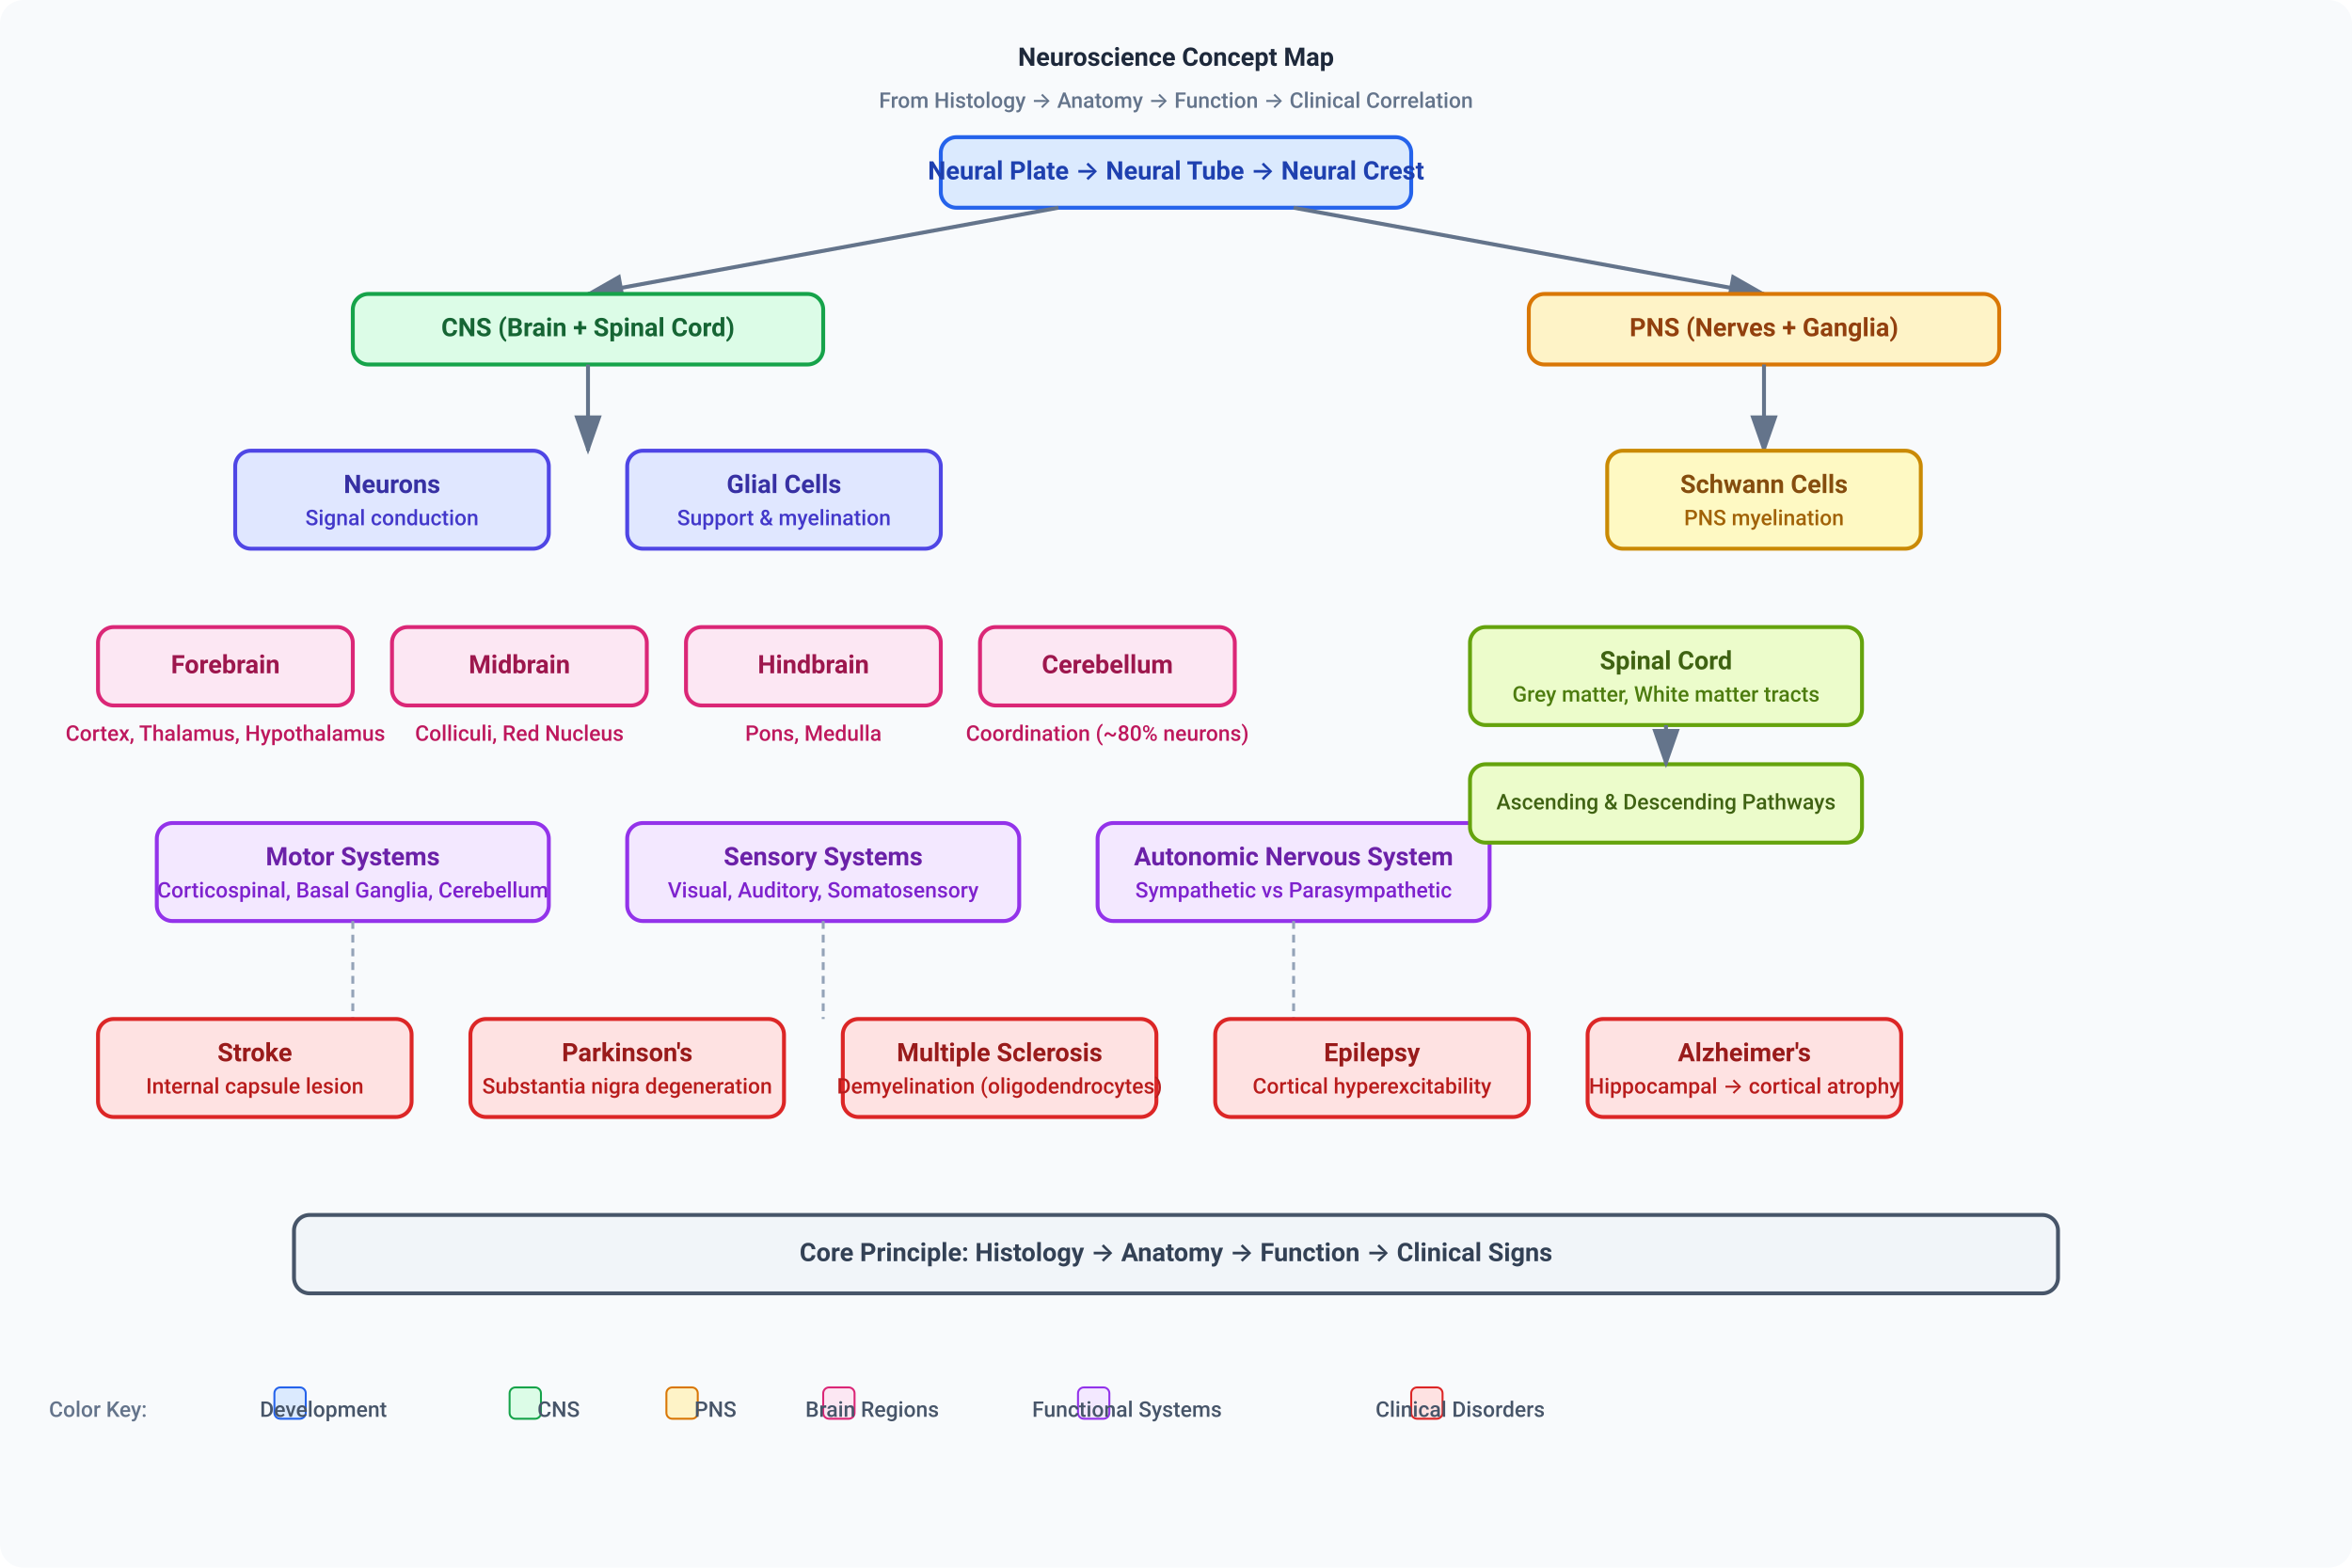
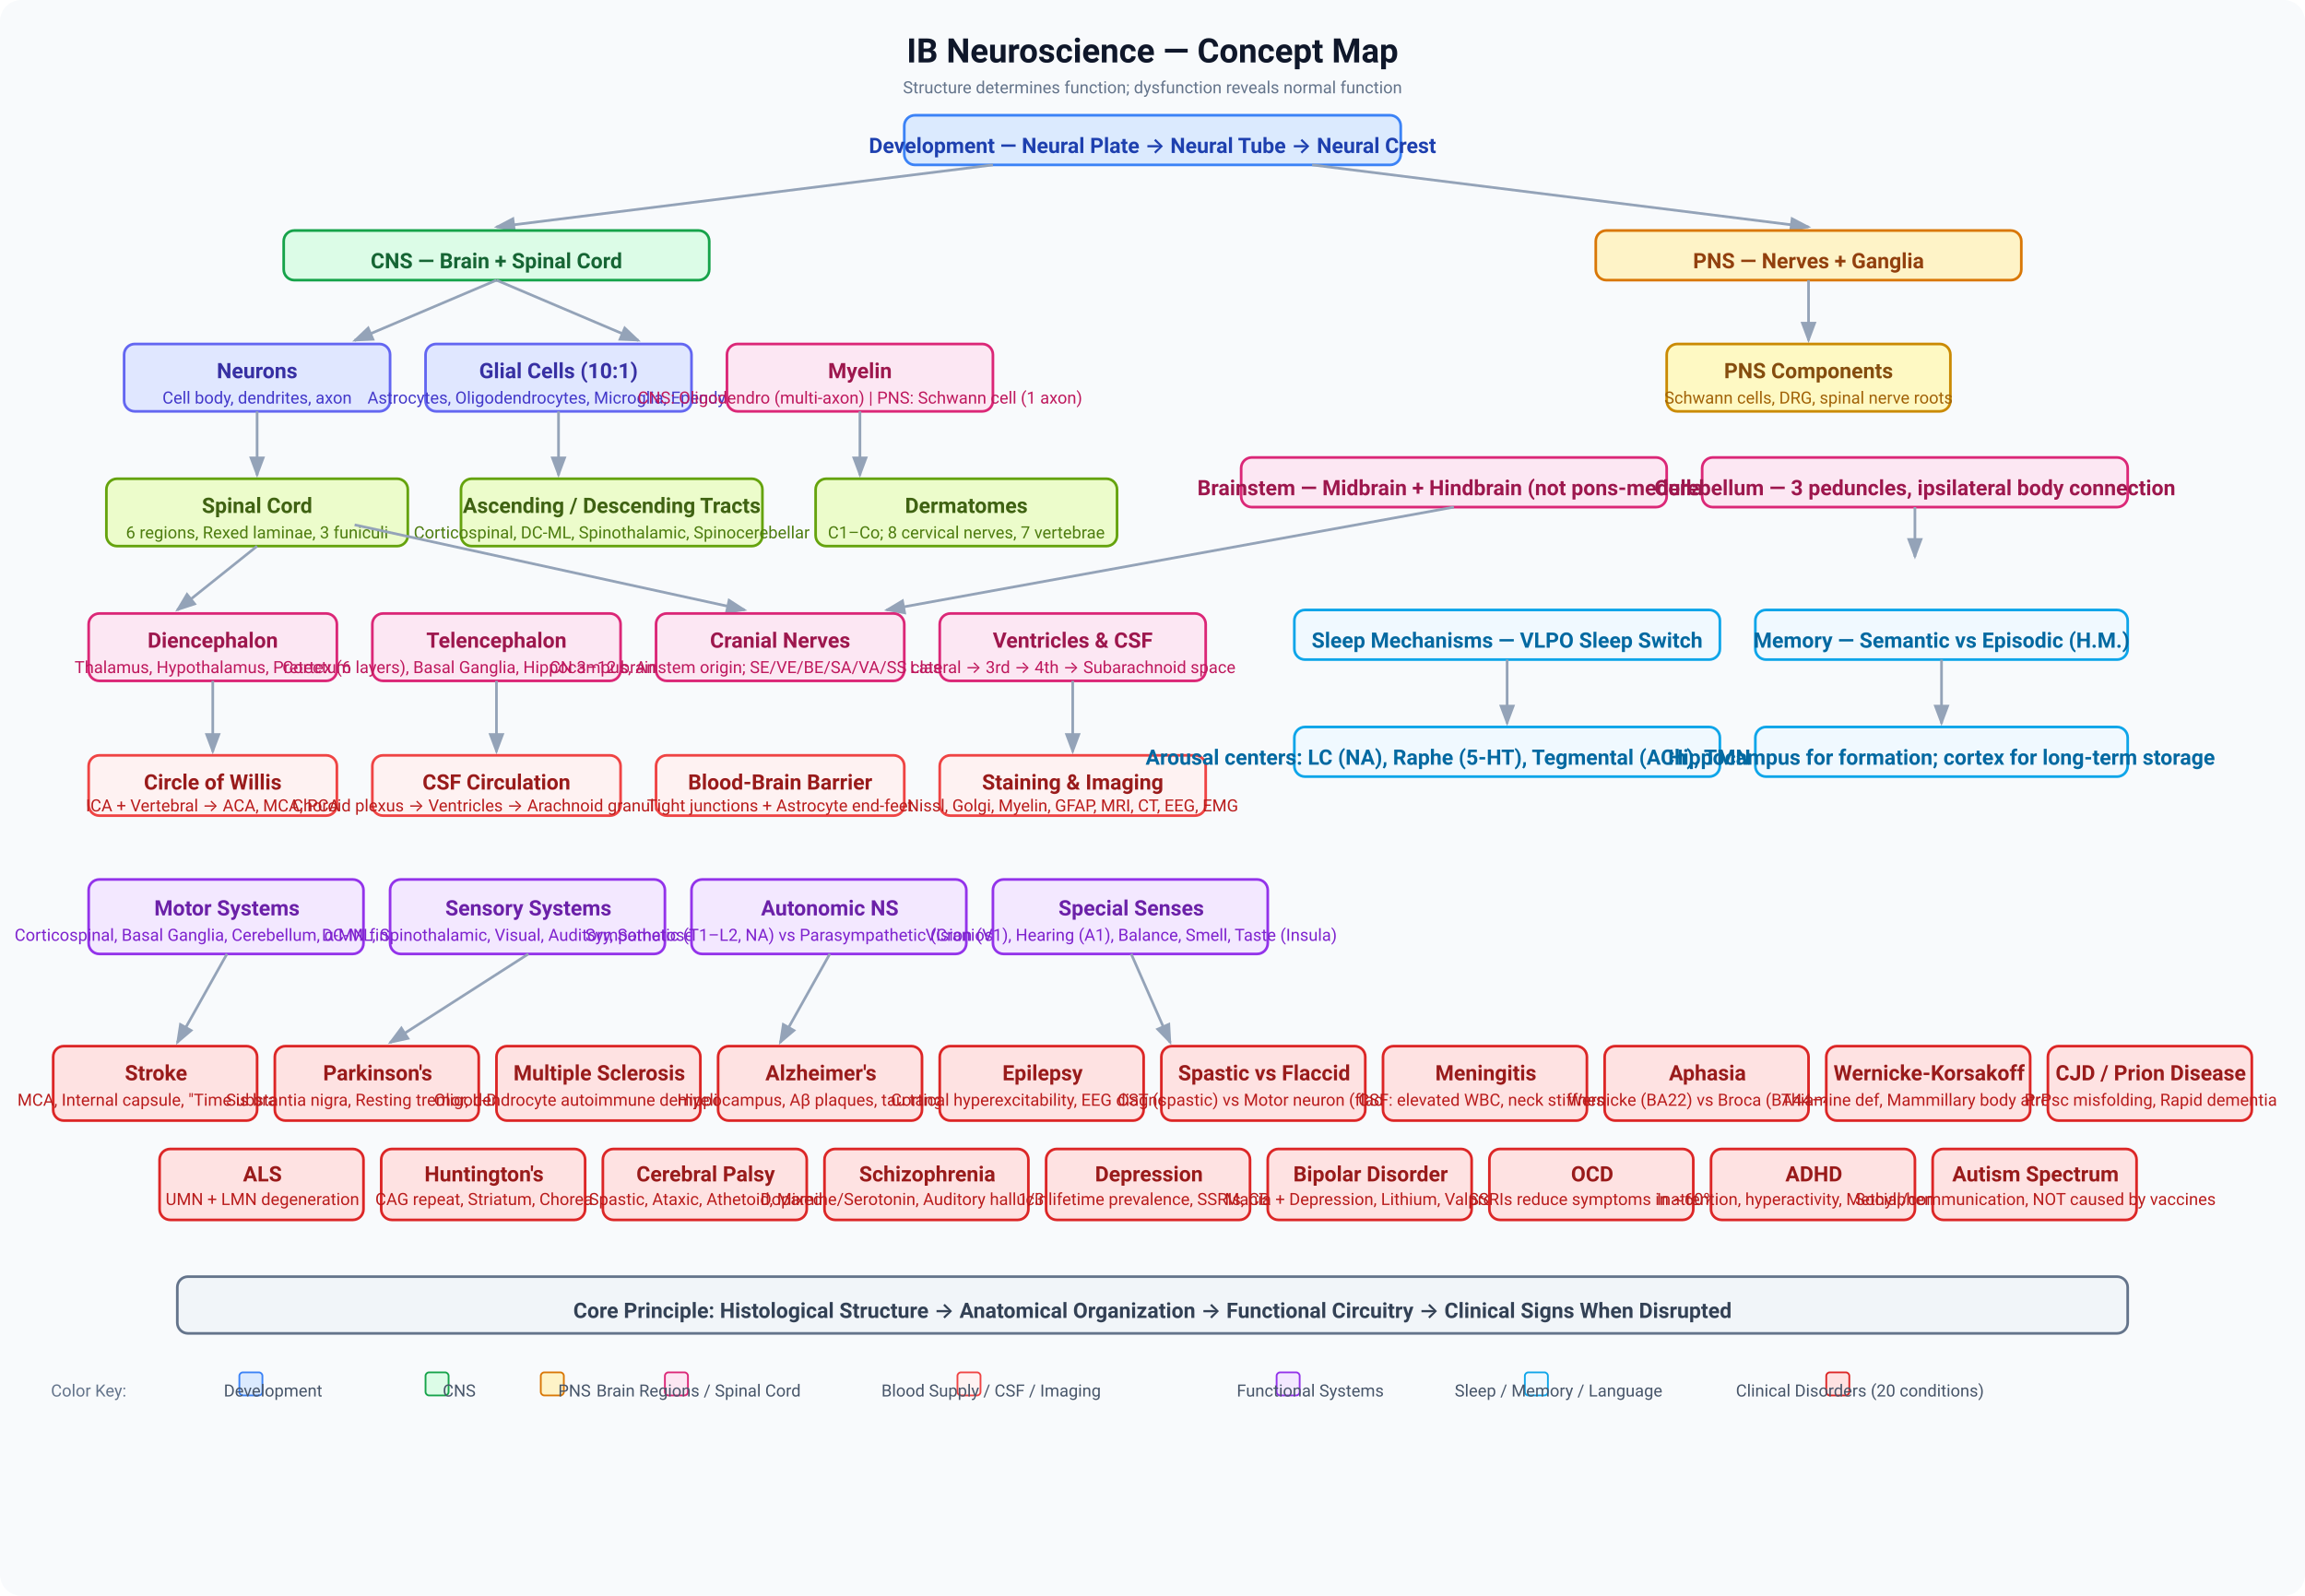
- <svg xmlns="http://www.w3.org/2000/svg" viewBox="0 0 1200 800" width="1200" height="800">
+ <svg xmlns="http://www.w3.org/2000/svg" viewBox="0 0 1300 900" width="1300" height="900">
  <defs>
    <style>
-       .box { rx: 8; ry: 8; stroke-width: 2; }
-       .text { font-family: -apple-system, BlinkMacSystemFont, "Segoe UI", Roboto, sans-serif; font-size: 13px; font-weight: 600; text-anchor: middle; dominant-baseline: middle; }
-       .small { font-size: 11px; font-weight: 500; }
-       .arrow { stroke: #64748b; stroke-width: 2; fill: none; marker-end: url(#arrowhead); }
-       .darrow { stroke: #94a3b8; stroke-width: 1.5; fill: none; stroke-dasharray: 4,3; }
+       .box { rx: 6; ry: 6; stroke-width: 1.5; }
+       .text { font-family: -apple-system, BlinkMacSystemFont, "Segoe UI", Roboto, sans-serif; font-size: 12px; font-weight: 600; text-anchor: middle; dominant-baseline: middle; }
+       .small { font-size: 9.5px; font-weight: 400; }
+       .title { font-size: 19px; font-weight: 700; }
+       .arrow { stroke: #94a3b8; stroke-width: 1.5; fill: none; marker-end: url(#arrowhead); }
    </style>
-     <marker id="arrowhead" markerWidth="10" markerHeight="7" refX="9" refY="3.5" orient="auto">
-       <polygon points="0 0, 10 3.5, 0 7" fill="#64748b" />
+     <marker id="arrowhead" markerWidth="8" markerHeight="6" refX="7" refY="3" orient="auto">
+       <polygon points="0 0, 8 3, 0 6" fill="#94a3b8" />
    </marker>
  </defs>
-   <rect width="1200" height="800" fill="#f8fafc" rx="12" />
-   <text x="600" y="30" class="text" font-size="18" font-weight="700" fill="#1e293b">Neuroscience Concept Map</text>
-   <text x="600" y="52" class="text small" fill="#64748b">From Histology → Anatomy → Function → Clinical Correlation</text>
-   <rect x="480" y="70" width="240" height="36" class="box" fill="#dbeafe" stroke="#2563eb" />
-   <text x="600" y="88" class="text" fill="#1e40af">Neural Plate → Neural Tube → Neural Crest</text>
-   <line x1="540" y1="106" x2="300" y2="150" class="arrow" />
-   <line x1="660" y1="106" x2="900" y2="150" class="arrow" />
-   <rect x="180" y="150" width="240" height="36" class="box" fill="#dcfce7" stroke="#16a34a" />
-   <text x="300" y="168" class="text" fill="#166534">CNS (Brain + Spinal Cord)</text>
-   <rect x="780" y="150" width="240" height="36" class="box" fill="#fef3c7" stroke="#d97706" />
-   <text x="900" y="168" class="text" fill="#92400e">PNS (Nerves + Ganglia)</text>
-   <line x1="300" y1="186" x2="300" y2="230" class="arrow" />
-   <line x1="900" y1="186" x2="900" y2="230" class="arrow" />
-   <rect x="120" y="230" width="160" height="50" class="box" fill="#e0e7ff" stroke="#4f46e5" />
-   <text x="200" y="248" class="text" fill="#3730a3">Neurons</text>
-   <text x="200" y="265" class="text small" fill="#4338ca">Signal conduction</text>
-   <rect x="320" y="230" width="160" height="50" class="box" fill="#e0e7ff" stroke="#4f46e5" />
-   <text x="400" y="248" class="text" fill="#3730a3">Glial Cells</text>
-   <text x="400" y="265" class="text small" fill="#4338ca">Support &amp; myelination</text>
-   <rect x="820" y="230" width="160" height="50" class="box" fill="#fef9c3" stroke="#ca8a04" />
-   <text x="900" y="248" class="text" fill="#854d0e">Schwann Cells</text>
-   <text x="900" y="265" class="text small" fill="#a16207">PNS myelination</text>
-   <rect x="50" y="320" width="130" height="40" class="box" fill="#fce7f3" stroke="#db2777" />
-   <text x="115" y="340" class="text" fill="#9d174d">Forebrain</text>
-   <rect x="200" y="320" width="130" height="40" class="box" fill="#fce7f3" stroke="#db2777" />
-   <text x="265" y="340" class="text" fill="#9d174d">Midbrain</text>
-   <rect x="350" y="320" width="130" height="40" class="box" fill="#fce7f3" stroke="#db2777" />
-   <text x="415" y="340" class="text" fill="#9d174d">Hindbrain</text>
-   <rect x="500" y="320" width="130" height="40" class="box" fill="#fce7f3" stroke="#db2777" />
-   <text x="565" y="340" class="text" fill="#9d174d">Cerebellum</text>
-   <text x="115" y="375" class="text small" fill="#be185d">Cortex, Thalamus, Hypothalamus</text>
-   <text x="265" y="375" class="text small" fill="#be185d">Colliculi, Red Nucleus</text>
-   <text x="415" y="375" class="text small" fill="#be185d">Pons, Medulla</text>
-   <text x="565" y="375" class="text small" fill="#be185d">Coordination (~80% neurons)</text>
-   <rect x="80" y="420" width="200" height="50" class="box" fill="#f3e8ff" stroke="#9333ea" />
-   <text x="180" y="438" class="text" fill="#6b21a8">Motor Systems</text>
-   <text x="180" y="455" class="text small" fill="#7e22ce">Corticospinal, Basal Ganglia, Cerebellum</text>
-   <rect x="320" y="420" width="200" height="50" class="box" fill="#f3e8ff" stroke="#9333ea" />
-   <text x="420" y="438" class="text" fill="#6b21a8">Sensory Systems</text>
-   <text x="420" y="455" class="text small" fill="#7e22ce">Visual, Auditory, Somatosensory</text>
-   <rect x="560" y="420" width="200" height="50" class="box" fill="#f3e8ff" stroke="#9333ea" />
-   <text x="660" y="438" class="text" fill="#6b21a8">Autonomic Nervous System</text>
-   <text x="660" y="455" class="text small" fill="#7e22ce">Sympathetic vs Parasympathetic</text>
-   <line x1="180" y1="470" x2="180" y2="520" class="darrow" />
-   <line x1="420" y1="470" x2="420" y2="520" class="darrow" />
-   <line x1="660" y1="470" x2="660" y2="520" class="darrow" />
-   <rect x="50" y="520" width="160" height="50" class="box" fill="#fee2e2" stroke="#dc2626" />
-   <text x="130" y="538" class="text" fill="#991b1b">Stroke</text>
-   <text x="130" y="555" class="text small" fill="#b91c1c">Internal capsule lesion</text>
-   <rect x="240" y="520" width="160" height="50" class="box" fill="#fee2e2" stroke="#dc2626" />
-   <text x="320" y="538" class="text" fill="#991b1b">Parkinson's</text>
-   <text x="320" y="555" class="text small" fill="#b91c1c">Substantia nigra degeneration</text>
-   <rect x="430" y="520" width="160" height="50" class="box" fill="#fee2e2" stroke="#dc2626" />
-   <text x="510" y="538" class="text" fill="#991b1b">Multiple Sclerosis</text>
-   <text x="510" y="555" class="text small" fill="#b91c1c">Demyelination (oligodendrocytes)</text>
-   <rect x="620" y="520" width="160" height="50" class="box" fill="#fee2e2" stroke="#dc2626" />
-   <text x="700" y="538" class="text" fill="#991b1b">Epilepsy</text>
-   <text x="700" y="555" class="text small" fill="#b91c1c">Cortical hyperexcitability</text>
-   <rect x="810" y="520" width="160" height="50" class="box" fill="#fee2e2" stroke="#dc2626" />
-   <text x="890" y="538" class="text" fill="#991b1b">Alzheimer's</text>
-   <text x="890" y="555" class="text small" fill="#b91c1c">Hippocampal → cortical atrophy</text>
-   <rect x="150" y="620" width="900" height="40" class="box" fill="#f1f5f9" stroke="#475569" />
-   <text x="600" y="640" class="text" fill="#334155">Core Principle: Histology → Anatomy → Function → Clinical Signs</text>
-   <rect x="750" y="320" width="200" height="50" class="box" fill="#ecfccb" stroke="#65a30d" />
-   <text x="850" y="338" class="text" fill="#3f6212">Spinal Cord</text>
-   <text x="850" y="355" class="text small" fill="#4d7c0f">Grey matter, White matter tracts</text>
-   <rect x="750" y="390" width="200" height="40" class="box" fill="#ecfccb" stroke="#65a30d" />
-   <text x="850" y="410" class="text small" fill="#3f6212">Ascending &amp; Descending Pathways</text>
-   <line x1="850" y1="370" x2="850" y2="390" class="arrow" />
-   <text x="50" y="720" class="text small" fill="#64748b">Color Key:</text>
-   <rect x="140" y="708" width="16" height="16" fill="#dbeafe" stroke="#2563eb" rx="3" />
-   <text x="165" y="720" class="text small" fill="#475569">Development</text>
-   <rect x="260" y="708" width="16" height="16" fill="#dcfce7" stroke="#16a34a" rx="3" />
-   <text x="285" y="720" class="text small" fill="#475569">CNS</text>
-   <rect x="340" y="708" width="16" height="16" fill="#fef3c7" stroke="#d97706" rx="3" />
-   <text x="365" y="720" class="text small" fill="#475569">PNS</text>
-   <rect x="420" y="708" width="16" height="16" fill="#fce7f3" stroke="#db2777" rx="3" />
-   <text x="445" y="720" class="text small" fill="#475569">Brain Regions</text>
-   <rect x="550" y="708" width="16" height="16" fill="#f3e8ff" stroke="#9333ea" rx="3" />
-   <text x="575" y="720" class="text small" fill="#475569">Functional Systems</text>
-   <rect x="720" y="708" width="16" height="16" fill="#fee2e2" stroke="#dc2626" rx="3" />
-   <text x="745" y="720" class="text small" fill="#475569">Clinical Disorders</text>
+   <rect width="1300" height="900" fill="#f8fafc" rx="12" />
+   <text x="650" y="30" class="text title" fill="#0f172a">IB Neuroscience — Concept Map</text>
+   <text x="650" y="50" class="text small" fill="#64748b">Structure determines function; dysfunction reveals normal function</text>
+   <rect x="510" y="65" width="280" height="28" class="box" fill="#dbeafe" stroke="#3b82f6" />
+   <text x="650" y="83" class="text" fill="#1e40af">Development — Neural Plate → Neural Tube → Neural Crest</text>
+   <line x1="560" y1="93" x2="280" y2="128" class="arrow" />
+   <line x1="740" y1="93" x2="1020" y2="128" class="arrow" />
+   <rect x="160" y="130" width="240" height="28" class="box" fill="#dcfce7" stroke="#16a34a" />
+   <text x="280" y="148" class="text" fill="#166534">CNS — Brain + Spinal Cord</text>
+   <rect x="900" y="130" width="240" height="28" class="box" fill="#fef3c7" stroke="#d97706" />
+   <text x="1020" y="148" class="text" fill="#92400e">PNS — Nerves + Ganglia</text>
+   <line x1="280" y1="158" x2="200" y2="192" class="arrow" />
+   <line x1="280" y1="158" x2="360" y2="192" class="arrow" />
+   <line x1="1020" y1="158" x2="1020" y2="192" class="arrow" />
+   <rect x="70" y="194" width="150" height="38" class="box" fill="#e0e7ff" stroke="#6366f1" />
+   <text x="145" y="210" class="text" fill="#3730a3">Neurons</text>
+   <text x="145" y="225" class="text small" fill="#4338ca">Cell body, dendrites, axon</text>
+   <rect x="240" y="194" width="150" height="38" class="box" fill="#e0e7ff" stroke="#6366f1" />
+   <text x="315" y="210" class="text" fill="#3730a3">Glial Cells (10:1)</text>
+   <text x="315" y="225" class="text small" fill="#4338ca">Astrocytes, Oligodendrocytes, Microglia, Ependyma</text>
+   <rect x="410" y="194" width="150" height="38" class="box" fill="#fce7f3" stroke="#db2777" />
+   <text x="485" y="210" class="text" fill="#9d174d">Myelin</text>
+   <text x="485" y="225" class="text small" fill="#be185d">CNS: Oligodendro (multi-axon) | PNS: Schwann cell (1 axon)</text>
+   <rect x="940" y="194" width="160" height="38" class="box" fill="#fef9c3" stroke="#ca8a04" />
+   <text x="1020" y="210" class="text" fill="#854d0e">PNS Components</text>
+   <text x="1020" y="225" class="text small" fill="#a16207">Schwann cells, DRG, spinal nerve roots</text>
+   <line x1="145" y1="232" x2="145" y2="268" class="arrow" />
+   <line x1="315" y1="232" x2="315" y2="268" class="arrow" />
+   <line x1="485" y1="232" x2="485" y2="268" class="arrow" />
+   <rect x="60" y="270" width="170" height="38" class="box" fill="#ecfccb" stroke="#65a30d" />
+   <text x="145" y="286" class="text" fill="#3f6212">Spinal Cord</text>
+   <text x="145" y="301" class="text small" fill="#4d7c0f">6 regions, Rexed laminae, 3 funiculi</text>
+   <rect x="260" y="270" width="170" height="38" class="box" fill="#ecfccb" stroke="#65a30d" />
+   <text x="345" y="286" class="text" fill="#3f6212">Ascending / Descending Tracts</text>
+   <text x="345" y="301" class="text small" fill="#4d7c0f">Corticospinal, DC-ML, Spinothalamic, Spinocerebellar</text>
+   <rect x="460" y="270" width="170" height="38" class="box" fill="#ecfccb" stroke="#65a30d" />
+   <text x="545" y="286" class="text" fill="#3f6212">Dermatomes</text>
+   <text x="545" y="301" class="text small" fill="#4d7c0f">C1–Co; 8 cervical nerves, 7 vertebrae</text>
+   <line x1="145" y1="308" x2="100" y2="344" class="arrow" />
+   <line x1="200" y1="296" x2="420" y2="344" class="arrow" />
+   <rect x="700" y="258" width="240" height="28" class="box" fill="#fce7f3" stroke="#db2777" />
+   <text x="820" y="276" class="text" fill="#9d174d">Brainstem — Midbrain + Hindbrain (not pons-medulla)</text>
+   <rect x="960" y="258" width="240" height="28" class="box" fill="#fce7f3" stroke="#db2777" />
+   <text x="1080" y="276" class="text" fill="#9d174d">Cerebellum — 3 peduncles, ipsilateral body connection</text>
+   <line x1="820" y1="286" x2="500" y2="344" class="arrow" />
+   <line x1="1080" y1="286" x2="1080" y2="314" class="arrow" />
+   <rect x="50" y="346" width="140" height="38" class="box" fill="#fce7f3" stroke="#db2777" />
+   <text x="120" y="362" class="text" fill="#9d174d">Diencephalon</text>
+   <text x="120" y="377" class="text small" fill="#be185d">Thalamus, Hypothalamus, Pretectum</text>
+   <rect x="210" y="346" width="140" height="38" class="box" fill="#fce7f3" stroke="#db2777" />
+   <text x="280" y="362" class="text" fill="#9d174d">Telencephalon</text>
+   <text x="280" y="377" class="text small" fill="#be185d">Cortex (6 layers), Basal Ganglia, Hippocampus, Amygdala</text>
+   <rect x="370" y="346" width="140" height="38" class="box" fill="#fce7f3" stroke="#db2777" />
+   <text x="440" y="362" class="text" fill="#9d174d">Cranial Nerves</text>
+   <text x="440" y="377" class="text small" fill="#be185d">CN 3–12 brainstem origin; SE/VE/BE/SA/VA/SS classification</text>
+   <rect x="530" y="346" width="150" height="38" class="box" fill="#fce7f3" stroke="#db2777" />
+   <text x="605" y="362" class="text" fill="#9d174d">Ventricles &amp; CSF</text>
+   <text x="605" y="377" class="text small" fill="#be185d">Lateral → 3rd → 4th → Subarachnoid space</text>
+   <line x1="120" y1="384" x2="120" y2="424" class="arrow" />
+   <line x1="280" y1="384" x2="280" y2="424" class="arrow" />
+   <line x1="605" y1="384" x2="605" y2="424" class="arrow" />
+   <rect x="50" y="426" width="140" height="34" class="box" fill="#fef2f2" stroke="#ef4444" />
+   <text x="120" y="442" class="text" fill="#991b1b">Circle of Willis</text>
+   <text x="120" y="455" class="text small" fill="#b91c1c">ICA + Vertebral → ACA, MCA, PCA</text>
+   <rect x="210" y="426" width="140" height="34" class="box" fill="#fef2f2" stroke="#ef4444" />
+   <text x="280" y="442" class="text" fill="#991b1b">CSF Circulation</text>
+   <text x="280" y="455" class="text small" fill="#b91c1c">Choroid plexus → Ventricles → Arachnoid granulations</text>
+   <rect x="370" y="426" width="140" height="34" class="box" fill="#fef2f2" stroke="#ef4444" />
+   <text x="440" y="442" class="text" fill="#991b1b">Blood-Brain Barrier</text>
+   <text x="440" y="455" class="text small" fill="#b91c1c">Tight junctions + Astrocyte end-feet</text>
+   <rect x="530" y="426" width="150" height="34" class="box" fill="#fef2f2" stroke="#ef4444" />
+   <text x="605" y="442" class="text" fill="#991b1b">Staining &amp; Imaging</text>
+   <text x="605" y="455" class="text small" fill="#b91c1c">Nissl, Golgi, Myelin, GFAP, MRI, CT, EEG, EMG</text>
+   <rect x="50" y="496" width="155" height="42" class="box" fill="#f3e8ff" stroke="#9333ea" />
+   <text x="128" y="513" class="text" fill="#6b21a8">Motor Systems</text>
+   <text x="128" y="528" class="text small" fill="#7e22ce">Corticospinal, Basal Ganglia, Cerebellum, α-MN final path</text>
+   <rect x="220" y="496" width="155" height="42" class="box" fill="#f3e8ff" stroke="#9333ea" />
+   <text x="298" y="513" class="text" fill="#6b21a8">Sensory Systems</text>
+   <text x="298" y="528" class="text small" fill="#7e22ce">DC-ML, Spinothalamic, Visual, Auditory, Somatosensory</text>
+   <rect x="390" y="496" width="155" height="42" class="box" fill="#f3e8ff" stroke="#9333ea" />
+   <text x="468" y="513" class="text" fill="#6b21a8">Autonomic NS</text>
+   <text x="468" y="528" class="text small" fill="#7e22ce">Sympathetic (T1–L2, NA) vs Parasympathetic (Craniosacral, ACh)</text>
+   <rect x="560" y="496" width="155" height="42" class="box" fill="#f3e8ff" stroke="#9333ea" />
+   <text x="638" y="513" class="text" fill="#6b21a8">Special Senses</text>
+   <text x="638" y="528" class="text small" fill="#7e22ce">Vision (V1), Hearing (A1), Balance, Smell, Taste (Insula)</text>
+   <line x1="128" y1="538" x2="100" y2="588" class="arrow" />
+   <line x1="298" y1="538" x2="220" y2="588" class="arrow" />
+   <line x1="468" y1="538" x2="440" y2="588" class="arrow" />
+   <line x1="638" y1="538" x2="660" y2="588" class="arrow" />
+   <rect x="730" y="344" width="240" height="28" class="box" fill="#f0f9ff" stroke="#0ea5e9" />
+   <text x="850" y="362" class="text" fill="#0369a1">Sleep Mechanisms — VLPO Sleep Switch</text>
+   <rect x="990" y="344" width="210" height="28" class="box" fill="#f0f9ff" stroke="#0ea5e9" />
+   <text x="1095" y="362" class="text" fill="#0369a1">Memory — Semantic vs Episodic (H.M.)</text>
+   <line x1="850" y1="372" x2="850" y2="408" class="arrow" />
+   <line x1="1095" y1="372" x2="1095" y2="408" class="arrow" />
+   <rect x="730" y="410" width="240" height="28" class="box" fill="#f0f9ff" stroke="#0ea5e9" />
+   <text x="850" y="428" class="text" fill="#0369a1">Arousal centers: LC (NA), Raphe (5-HT), Tegmental (ACh), TMN (Histamine)</text>
+   <rect x="990" y="410" width="210" height="28" class="box" fill="#f0f9ff" stroke="#0ea5e9" />
+   <text x="1095" y="428" class="text" fill="#0369a1">Hippocampus for formation; cortex for long-term storage</text>
+   <rect x="30" y="590" width="115" height="42" class="box" fill="#fee2e2" stroke="#dc2626" />
+   <text x="88" y="606" class="text" fill="#991b1b">Stroke</text>
+   <text x="88" y="621" class="text small" fill="#b91c1c">MCA, Internal capsule, "Time is brain"</text>
+   <rect x="155" y="590" width="115" height="42" class="box" fill="#fee2e2" stroke="#dc2626" />
+   <text x="213" y="606" class="text" fill="#991b1b">Parkinson's</text>
+   <text x="213" y="621" class="text small" fill="#b91c1c">Substantia nigra, Resting tremor, L-DOPA</text>
+   <rect x="280" y="590" width="115" height="42" class="box" fill="#fee2e2" stroke="#dc2626" />
+   <text x="338" y="606" class="text" fill="#991b1b">Multiple Sclerosis</text>
+   <text x="338" y="621" class="text small" fill="#b91c1c">Oligodendrocyte autoimmune demyelination</text>
+   <rect x="405" y="590" width="115" height="42" class="box" fill="#fee2e2" stroke="#dc2626" />
+   <text x="463" y="606" class="text" fill="#991b1b">Alzheimer's</text>
+   <text x="463" y="621" class="text small" fill="#b91c1c">Hippocampus, Aβ plaques, tau tangles</text>
+   <rect x="530" y="590" width="115" height="42" class="box" fill="#fee2e2" stroke="#dc2626" />
+   <text x="588" y="606" class="text" fill="#991b1b">Epilepsy</text>
+   <text x="588" y="621" class="text small" fill="#b91c1c">Cortical hyperexcitability, EEG diagnostic</text>
+   <rect x="655" y="590" width="115" height="42" class="box" fill="#fee2e2" stroke="#dc2626" />
+   <text x="713" y="606" class="text" fill="#991b1b">Spastic vs Flaccid</text>
+   <text x="713" y="621" class="text small" fill="#b91c1c">CST (spastic) vs Motor neuron (flaccid)</text>
+   <rect x="780" y="590" width="115" height="42" class="box" fill="#fee2e2" stroke="#dc2626" />
+   <text x="838" y="606" class="text" fill="#991b1b">Meningitis</text>
+   <text x="838" y="621" class="text small" fill="#b91c1c">CSF: elevated WBC, neck stiffness</text>
+   <rect x="905" y="590" width="115" height="42" class="box" fill="#fee2e2" stroke="#dc2626" />
+   <text x="963" y="606" class="text" fill="#991b1b">Aphasia</text>
+   <text x="963" y="621" class="text small" fill="#b91c1c">Wernicke (BA22) vs Broca (BA44–45)</text>
+   <rect x="1030" y="590" width="115" height="42" class="box" fill="#fee2e2" stroke="#dc2626" />
+   <text x="1088" y="606" class="text" fill="#991b1b">Wernicke-Korsakoff</text>
+   <text x="1088" y="621" class="text small" fill="#b91c1c">Thiamine def, Mammillary body atrophy</text>
+   <rect x="1155" y="590" width="115" height="42" class="box" fill="#fee2e2" stroke="#dc2626" />
+   <text x="1213" y="606" class="text" fill="#991b1b">CJD / Prion Disease</text>
+   <text x="1213" y="621" class="text small" fill="#b91c1c">PrPsc misfolding, Rapid dementia</text>
+   <rect x="90" y="648" width="115" height="40" class="box" fill="#fee2e2" stroke="#dc2626" />
+   <text x="148" y="663" class="text" fill="#991b1b">ALS</text>
+   <text x="148" y="677" class="text small" fill="#b91c1c">UMN + LMN degeneration</text>
+   <rect x="215" y="648" width="115" height="40" class="box" fill="#fee2e2" stroke="#dc2626" />
+   <text x="273" y="663" class="text" fill="#991b1b">Huntington's</text>
+   <text x="273" y="677" class="text small" fill="#b91c1c">CAG repeat, Striatum, Chorea</text>
+   <rect x="340" y="648" width="115" height="40" class="box" fill="#fee2e2" stroke="#dc2626" />
+   <text x="398" y="663" class="text" fill="#991b1b">Cerebral Palsy</text>
+   <text x="398" y="677" class="text small" fill="#b91c1c">Spastic, Ataxic, Athetoid, Mixed</text>
+   <rect x="465" y="648" width="115" height="40" class="box" fill="#fee2e2" stroke="#dc2626" />
+   <text x="523" y="663" class="text" fill="#991b1b">Schizophrenia</text>
+   <text x="523" y="677" class="text small" fill="#b91c1c">Dopamine/Serotonin, Auditory hallucinations</text>
+   <rect x="590" y="648" width="115" height="40" class="box" fill="#fee2e2" stroke="#dc2626" />
+   <text x="648" y="663" class="text" fill="#991b1b">Depression</text>
+   <text x="648" y="677" class="text small" fill="#b91c1c">1/3 lifetime prevalence, SSRIs, CBT</text>
+   <rect x="715" y="648" width="115" height="40" class="box" fill="#fee2e2" stroke="#dc2626" />
+   <text x="773" y="663" class="text" fill="#991b1b">Bipolar Disorder</text>
+   <text x="773" y="677" class="text small" fill="#b91c1c">Mania + Depression, Lithium, Valproate</text>
+   <rect x="840" y="648" width="115" height="40" class="box" fill="#fee2e2" stroke="#dc2626" />
+   <text x="898" y="663" class="text" fill="#991b1b">OCD</text>
+   <text x="898" y="677" class="text small" fill="#b91c1c">SSRIs reduce symptoms in ~60%</text>
+   <rect x="965" y="648" width="115" height="40" class="box" fill="#fee2e2" stroke="#dc2626" />
+   <text x="1023" y="663" class="text" fill="#991b1b">ADHD</text>
+   <text x="1023" y="677" class="text small" fill="#b91c1c">Inattention, hyperactivity, Methylphenidate</text>
+   <rect x="1090" y="648" width="115" height="40" class="box" fill="#fee2e2" stroke="#dc2626" />
+   <text x="1148" y="663" class="text" fill="#991b1b">Autism Spectrum</text>
+   <text x="1148" y="677" class="text small" fill="#b91c1c">Social/communication, NOT caused by vaccines</text>
+   <rect x="100" y="720" width="1100" height="32" class="box" fill="#f1f5f9" stroke="#64748b" />
+   <text x="650" y="740" class="text" fill="#334155" font-size="13">Core Principle: Histological Structure → Anatomical Organization → Functional Circuitry → Clinical Signs When Disrupted</text>
+   <text x="50" y="785" class="text small" fill="#64748b">Color Key:</text>
+   <rect x="135" y="774" width="13" height="13" fill="#dbeafe" stroke="#3b82f6" rx="2" />
+   <text x="154" y="785" class="text small" fill="#475569">Development</text>
+   <rect x="240" y="774" width="13" height="13" fill="#dcfce7" stroke="#16a34a" rx="2" />
+   <text x="259" y="785" class="text small" fill="#475569">CNS</text>
+   <rect x="305" y="774" width="13" height="13" fill="#fef3c7" stroke="#d97706" rx="2" />
+   <text x="324" y="785" class="text small" fill="#475569">PNS</text>
+   <rect x="375" y="774" width="13" height="13" fill="#fce7f3" stroke="#db2777" rx="2" />
+   <text x="394" y="785" class="text small" fill="#475569">Brain Regions / Spinal Cord</text>
+   <rect x="540" y="774" width="13" height="13" fill="#fef2f2" stroke="#ef4444" rx="2" />
+   <text x="559" y="785" class="text small" fill="#475569">Blood Supply / CSF / Imaging</text>
+   <rect x="720" y="774" width="13" height="13" fill="#f3e8ff" stroke="#9333ea" rx="2" />
+   <text x="739" y="785" class="text small" fill="#475569">Functional Systems</text>
+   <rect x="860" y="774" width="13" height="13" fill="#f0f9ff" stroke="#0ea5e9" rx="2" />
+   <text x="879" y="785" class="text small" fill="#475569">Sleep / Memory / Language</text>
+   <rect x="1030" y="774" width="13" height="13" fill="#fee2e2" stroke="#dc2626" rx="2" />
+   <text x="1049" y="785" class="text small" fill="#475569">Clinical Disorders (20 conditions)</text>
</svg>
